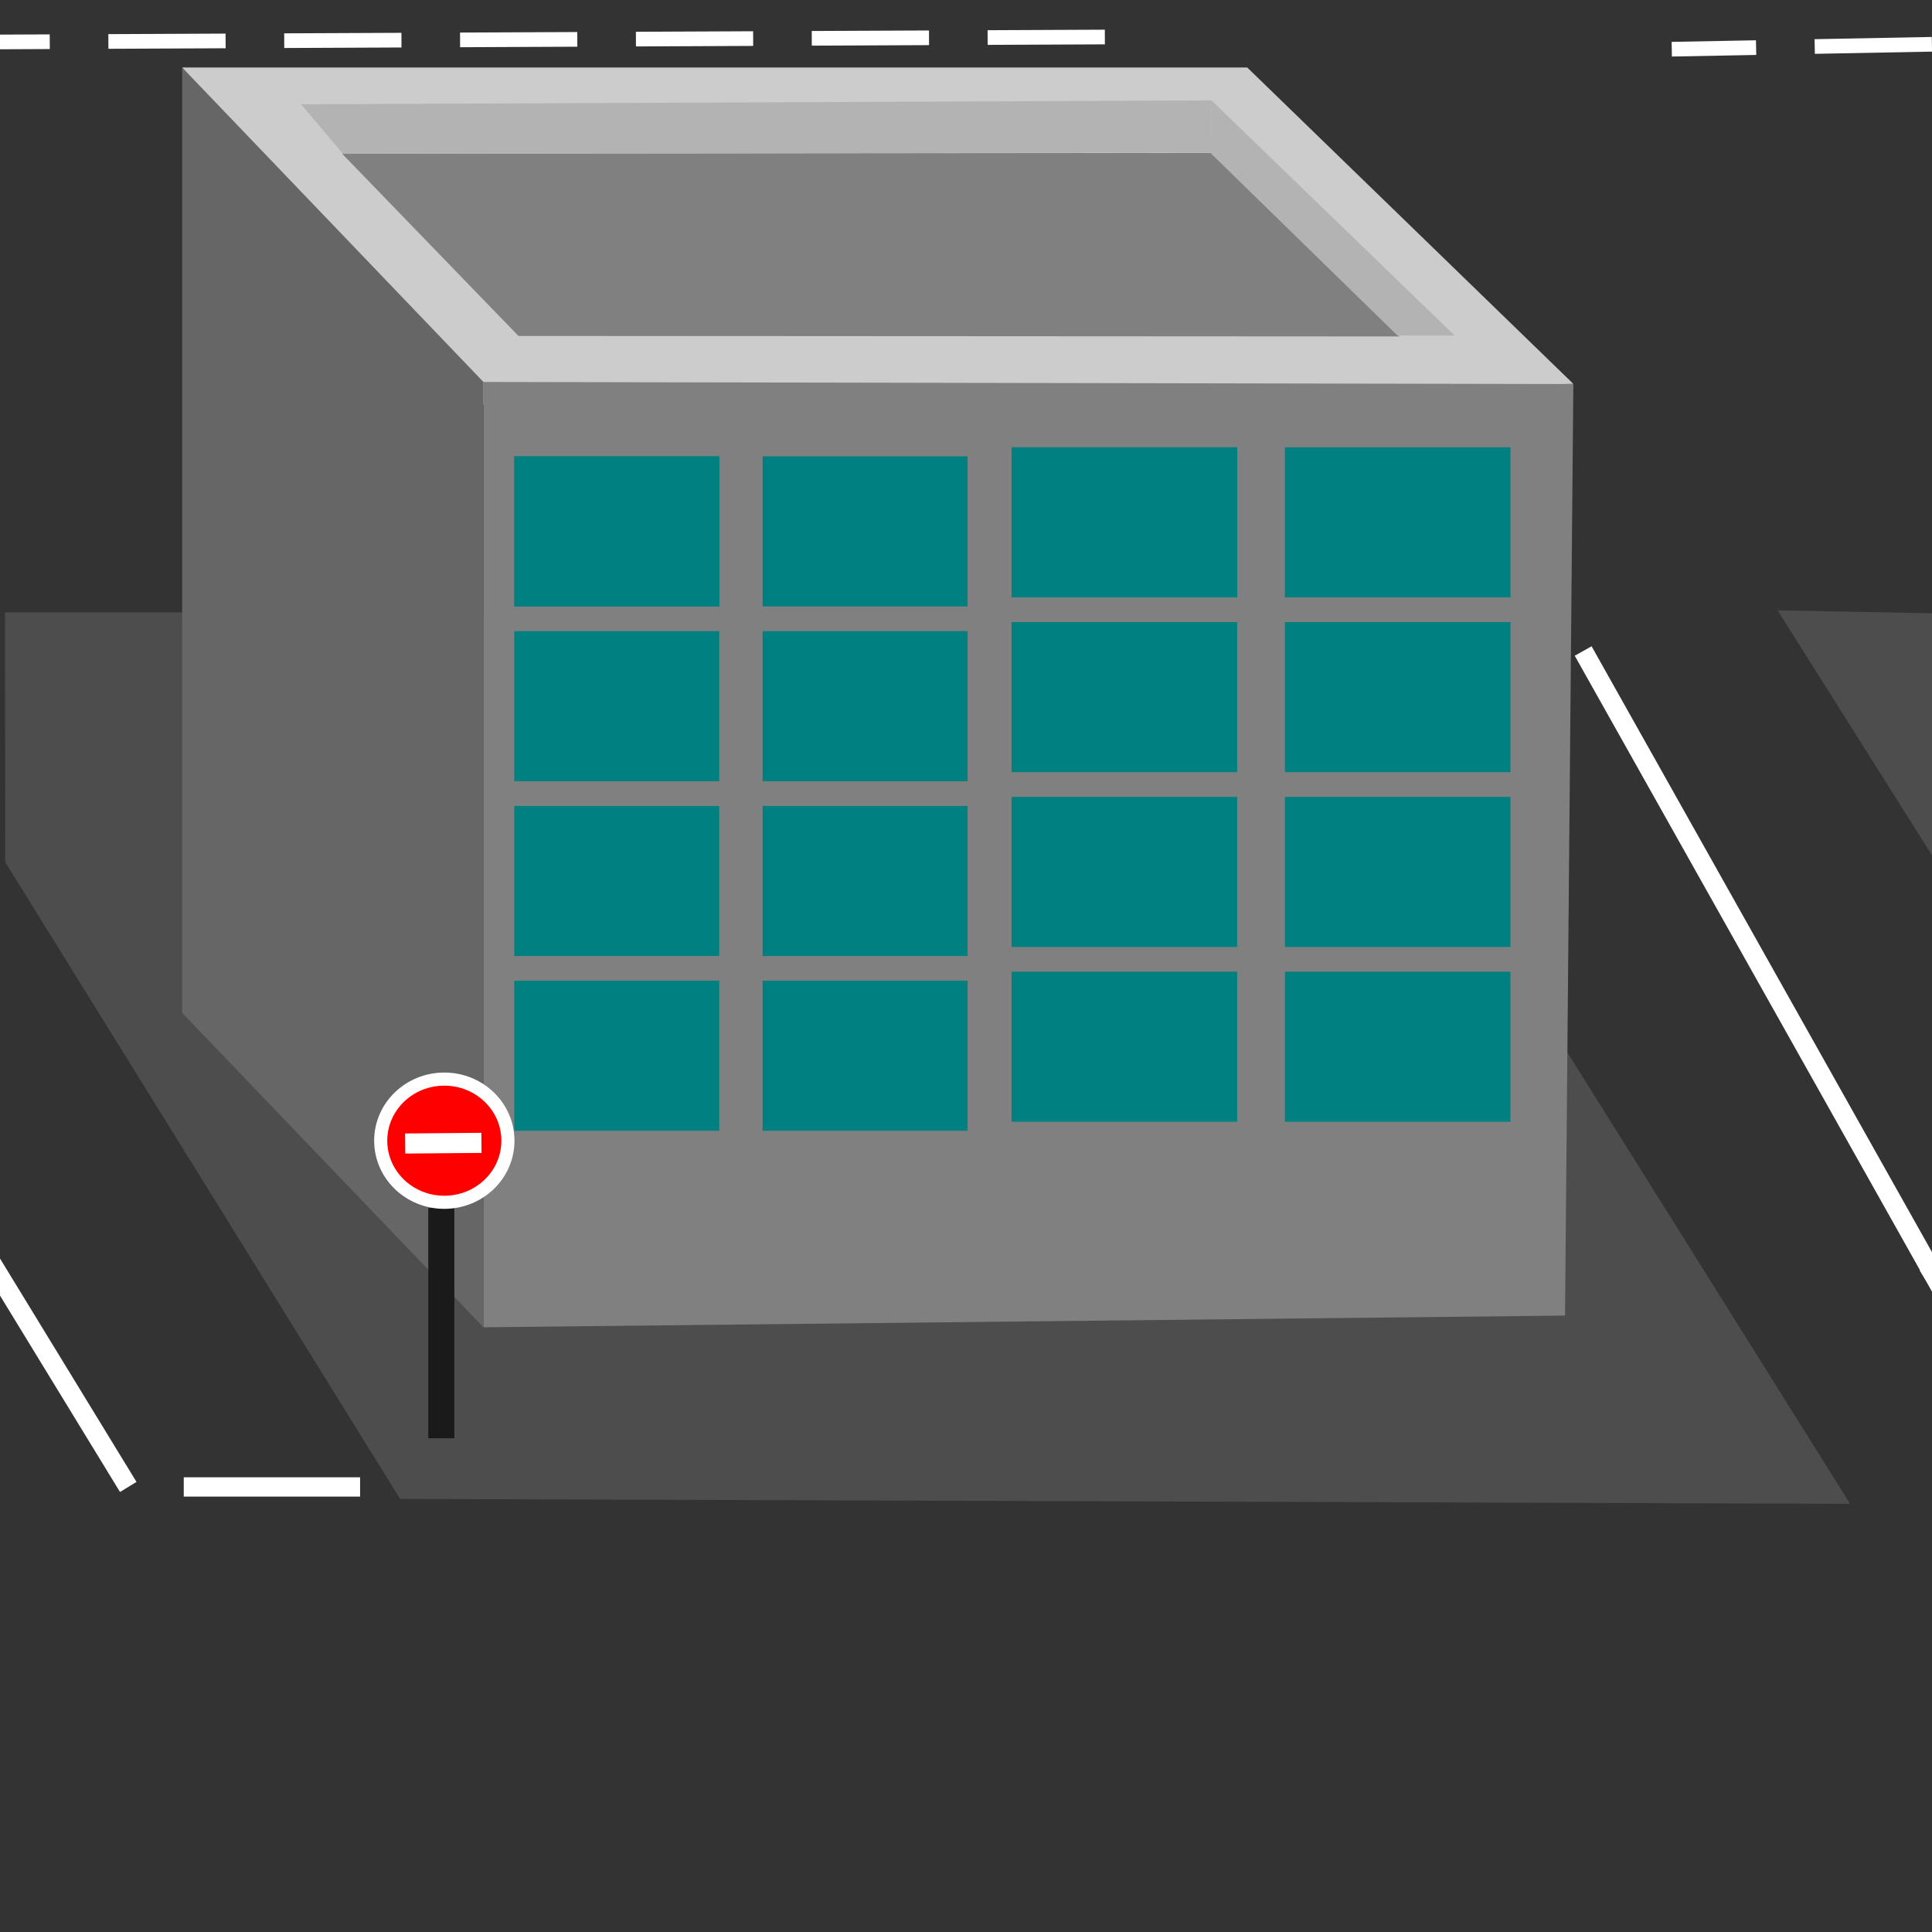
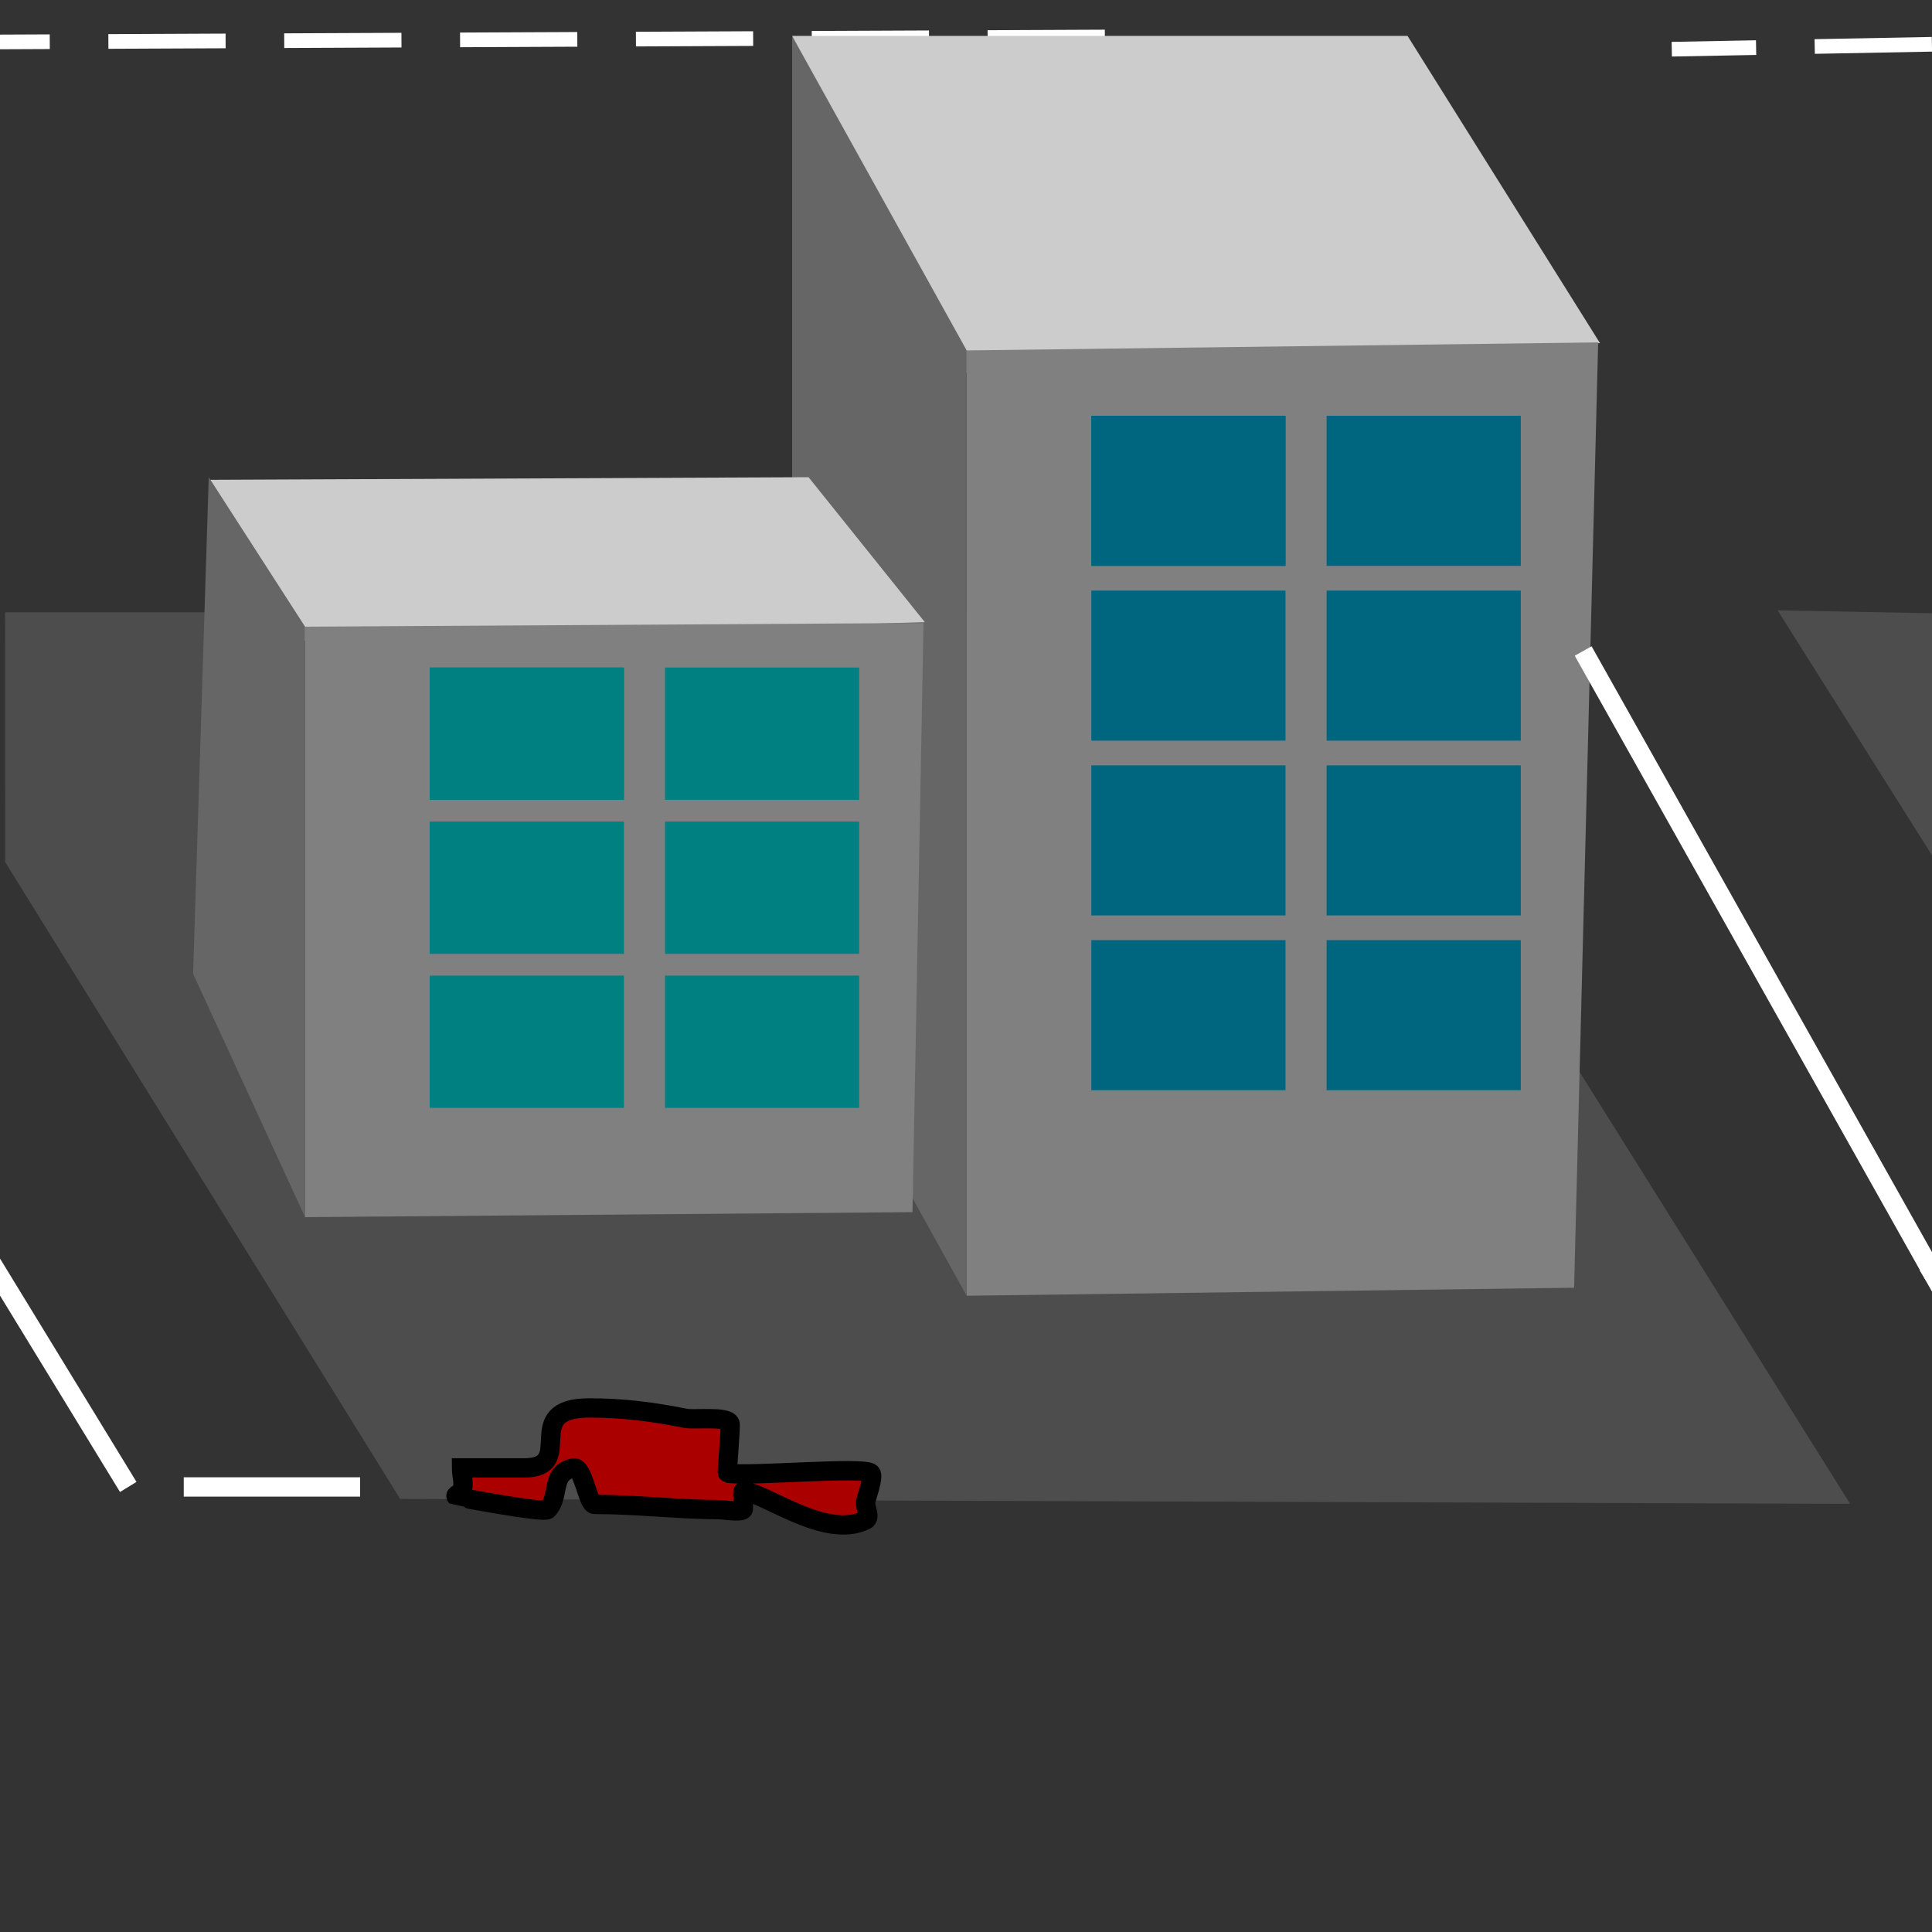
<svg xmlns="http://www.w3.org/2000/svg" xmlns:xlink="http://www.w3.org/1999/xlink" version="1.1" id="svg3444" width="100" height="100" viewBox="0 0 100 100">
  <defs id="defs3448">
    <marker style="overflow:visible" id="Arrow1Lstart" refX="0.0" refY="0.0" orient="auto">
      <path transform="scale(0.8) translate(12.5,0)" style="fill-rule:evenodd;fill:context-stroke;stroke:context-stroke;stroke-width:1.0pt" d="M 0.0,0.0 L 5.0,-5.0 L -12.5,0.0 L 5.0,5.0 L 0.0,0.0 z " id="path1907" />
    </marker>
    <linearGradient id="linearGradient1286">
      <stop style="stop-color:#1a1a1a;stop-opacity:1" offset="0" id="stop1282" />
      <stop style="stop-color:#999999;stop-opacity:1" offset="1" id="stop1284" />
    </linearGradient>
    <marker id="Arrow2Sstart" orient="auto" refX="0" refY="0" style="overflow:visible">
      <path d="M 8.72,4.03 -2.21,0.02 8.72,-4 c -1.75,2.37 -1.74,5.62 0,8.03 z" id="Arrow2SstartPath" style="fill:#000000;fill-opacity:1;stroke:none" transform="matrix(0.3,0,0,0.3,-0.69,0)" />
    </marker>
    <marker id="Arrow2Send" orient="auto" refX="0" refY="0" style="overflow:visible">
      <path d="M 8.72,4.03 -2.21,0.02 8.72,-4 c -1.75,2.37 -1.74,5.62 0,8.03 z" id="Arrow2SendPath" style="fill:#000000;fill-opacity:1;stroke:none" transform="matrix(-0.3,0,0,-0.3,0.69,0)" />
    </marker>
    <linearGradient xlink:href="#linearGradient1286" id="linearGradient1288" x1="239.189" y1="90.085" x2="241.16" y2="90.085" gradientUnits="userSpaceOnUse" gradientTransform="translate(12.55899,-74.1073)" />
    <linearGradient xlink:href="#linearGradient1286" id="linearGradient2484" x1="246.709" y1="90.033" x2="248.058" y2="90.033" gradientUnits="userSpaceOnUse" gradientTransform="translate(292.4326,21.65569)" />
  </defs>
  <g id="layer1" style="display:inline">
    <rect style="fill:#333333;fill-opacity:1;stroke:none;stroke-width:1;stroke-miterlimit:4;stroke-dasharray:7.998, 7.998;stroke-dashoffset:0;stroke-opacity:1;paint-order:stroke markers fill;stop-color:#000000" id="rect18499" width="100.3" height="100.2" x="0" y="0" />
    <path style="fill:#4d4d4d;stroke:none;stroke-width:1px;stroke-linecap:butt;stroke-linejoin:miter;stroke-opacity:1" d="M 100.222,31.746 V 44.623 L 92.009,31.592 Z" id="path6646" />
    <path style="fill:#4d4d4d;fill-opacity:1;stroke:none;stroke-width:1px;stroke-linecap:butt;stroke-linejoin:miter;stroke-opacity:1" d="M 95.761,77.837 20.712,77.584 0.269,44.623 0.262,31.693 h 66.595 z" id="path6779" />
    <path style="fill:none;stroke:#ffffff;stroke-width:0.759;stroke-linecap:butt;stroke-linejoin:miter;stroke-miterlimit:4;stroke-dasharray:6.068, 3.034;stroke-dashoffset:0;stroke-opacity:1" d="M 57.187,1.916 -0.05,2.171" id="path16204" />
    <path style="display:inline;fill:none;stroke:#ffffff;stroke-width:0.759;stroke-linecap:butt;stroke-linejoin:miter;stroke-miterlimit:4;stroke-dasharray:6.068, 3.034;stroke-dashoffset:0;stroke-opacity:1" d="M 99.996,2.292 86.53,2.547" id="path16204-9" />
    <path style="display:inline;fill:none;stroke:#ffffff;stroke-width:0.707px;stroke-linecap:butt;stroke-linejoin:miter;stroke-opacity:1" d="M 69.288,31.532 H 80.49" id="path1082" />
    <g id="g4659" style="display:none">
      <g id="g30517" style="display:inline;fill:#4d4d4d;fill-opacity:1;fill-rule:evenodd;stroke:none;stroke-linejoin:round" transform="matrix(0.6037319,0,0,1,16.43502,-0.8297982)">
        <path d="M 12.158,4.349 23.687,21.871 H 81.261 L 64.922,4.349 Z" style="fill:#cccccc;fill-opacity:1;fill-rule:evenodd;stroke:none;stroke-linejoin:round" id="path36177" />
        <path d="M 27.123,20.627 V 69.557 l 52.077,-0.415 2.062,-48.93 z" style="fill:#808080;fill-opacity:1;fill-rule:evenodd;stroke:none;stroke-linejoin:round" id="path36179" />
        <path d="M 12.158,4.349 27.123,20.627 V 69.557 L 12.158,53.28 Z" style="fill:#666666;fill-opacity:1;fill-rule:evenodd;stroke:none;stroke-linejoin:round" id="path36181" />
      </g>
      <g id="g1802" style="display:inline;fill:#008080;stroke-width:0.863" transform="matrix(1.063937,0,0,0.6395549,0.6120032,8.060963)">
        <rect style="fill:#008080;stroke-dasharray:8, 8;paint-order:stroke markers fill;stop-color:#000000" id="rect1440" width="9.447" height="12.146" x="36.327" y="23.641" />
        <use x="0" y="0" xlink:href="#rect1440" id="use1530" width="100%" height="100%" style="fill:#008080" />
        <use x="0" y="0" xlink:href="#rect1440" transform="translate(0,14.14575)" id="use1532" width="100%" height="100%" style="fill:#008080" />
        <use x="0" y="0" xlink:href="#rect1440" transform="translate(0,28.2915)" id="use1534" width="100%" height="100%" style="fill:#008080" />
        <use x="0" y="0" xlink:href="#rect1440" transform="translate(0,42.43725)" id="use1536" width="100%" height="100%" style="fill:#008080" />
        <use x="0" y="0" xlink:href="#rect1440" transform="translate(11.44669)" id="use1538" width="100%" height="100%" style="fill:#008080" />
        <use x="0" y="0" xlink:href="#rect1440" transform="translate(11.44669,14.14575)" id="use1540" width="100%" height="100%" style="fill:#008080" />
        <use x="0" y="0" xlink:href="#rect1440" transform="translate(11.44669,28.2915)" id="use1542" width="100%" height="100%" style="fill:#008080" />
        <use x="0" y="0" xlink:href="#rect1440" transform="translate(11.44669,42.43725)" id="use1544" width="100%" height="100%" style="fill:#008080" />
        <use x="0" y="0" xlink:href="#rect1440" transform="translate(24.89339)" id="use1546" width="100%" height="100%" style="display:none;fill:#008080" />
        <use x="0" y="0" xlink:href="#rect1440" transform="translate(24.89339,14.14575)" id="use1548" width="100%" height="100%" style="display:none;fill:#008080" />
        <use x="0" y="0" xlink:href="#rect1440" transform="translate(24.89339,28.2915)" id="use1550" width="100%" height="100%" style="display:none;fill:#008080" />
        <use x="0" y="0" xlink:href="#rect1440" transform="translate(24.89339,42.43725)" id="use1552" width="100%" height="100%" style="display:none;fill:#008080" />
        <use x="0" y="0" xlink:href="#rect1440" transform="translate(36.34008)" id="use1554" width="100%" height="100%" style="display:none;fill:#008080" />
        <use x="0" y="0" xlink:href="#rect1440" transform="translate(36.34008,14.14575)" id="use1556" width="100%" height="100%" style="display:none;fill:#008080" />
        <use x="0" y="0" xlink:href="#rect1440" transform="translate(36.34008,28.2915)" id="use1558" width="100%" height="100%" style="display:none;fill:#008080" />
        <use x="0" y="0" xlink:href="#rect1440" transform="translate(36.34008,42.43725)" id="use1560" width="100%" height="100%" style="display:none;fill:#008080" />
      </g>
    </g>
-     <g id="g4423" style="display:none">
+     <g id="g4423" style="display:inline">
      <g id="g30517-2" style="display:inline;fill:#4d4d4d;fill-opacity:1;fill-rule:evenodd;stroke:none;stroke-linejoin:round" transform="matrix(0.6037319,0,0,1,33.65974,-2.489395)">
-         <path d="M 12.158,4.349 23.687,21.871 H 81.261 L 64.922,4.349 Z" style="fill:#cccccc;fill-opacity:1;fill-rule:evenodd;stroke:none;stroke-linejoin:round" id="path36177-3" />
+         <path d="M 12.158,4.349 23.687,21.871 81.419,20.249 64.922,4.349 Z" style="fill:#cccccc;fill-opacity:1;fill-rule:evenodd;stroke:none;stroke-linejoin:round" id="path36177-3" />
        <path d="M 27.123,20.627 V 69.557 l 52.077,-0.415 2.062,-48.93 z" style="fill:#808080;fill-opacity:1;fill-rule:evenodd;stroke:none;stroke-linejoin:round" id="path36179-8" />
        <path d="M 12.158,4.349 27.123,20.627 V 69.557 L 12.158,53.28 Z" style="fill:#666666;fill-opacity:1;fill-rule:evenodd;stroke:none;stroke-linejoin:round" id="path36181-6" />
      </g>
-       <g id="g1802-6" style="display:inline;fill:#008080;stroke-width:0.863" transform="matrix(1.063937,0,0,0.6395549,17.83673,6.401367)">
-         <rect style="fill:#0000ff;stroke-dasharray:8, 8;paint-order:stroke markers fill;stop-color:#000000" id="rect1440-3" width="9.447" height="12.146" x="36.327" y="23.641" />
-         <use x="0" y="0" xlink:href="#rect1440-3" id="use1530-3" width="100%" height="100%" style="fill:#008080" />
-         <use x="0" y="0" xlink:href="#rect1440-3" transform="translate(0,14.14575)" id="use1532-5" width="100%" height="100%" style="fill:#008080" />
-         <use x="0" y="0" xlink:href="#rect1440-3" transform="translate(0,28.2915)" id="use1534-5" width="100%" height="100%" style="fill:#008080" />
-         <use x="0" y="0" xlink:href="#rect1440-3" transform="translate(0,42.43725)" id="use1536-8" width="100%" height="100%" style="fill:#008080" />
-         <use x="0" y="0" xlink:href="#rect1440-3" transform="translate(11.44669)" id="use1538-5" width="100%" height="100%" style="fill:#008080" />
-         <use x="0" y="0" xlink:href="#rect1440-3" transform="translate(11.44669,14.14575)" id="use1540-2" width="100%" height="100%" style="fill:#008080" />
-         <use x="0" y="0" xlink:href="#rect1440-3" transform="translate(11.44669,28.2915)" id="use1542-4" width="100%" height="100%" style="fill:#008080" />
-         <use x="0" y="0" xlink:href="#rect1440-3" transform="translate(11.44669,42.43725)" id="use1544-5" width="100%" height="100%" style="fill:#008080" />
-         <use x="0" y="0" xlink:href="#rect1440-3" transform="translate(24.89339)" id="use1546-7" width="100%" height="100%" style="display:none;fill:#008080" />
-         <use x="0" y="0" xlink:href="#rect1440-3" transform="translate(24.89339,14.14575)" id="use1548-51" width="100%" height="100%" style="display:none;fill:#008080" />
-         <use x="0" y="0" xlink:href="#rect1440-3" transform="translate(24.89339,28.2915)" id="use1550-5" width="100%" height="100%" style="display:none;fill:#008080" />
-         <use x="0" y="0" xlink:href="#rect1440-3" transform="translate(24.89339,42.43725)" id="use1552-7" width="100%" height="100%" style="display:none;fill:#008080" />
-         <use x="0" y="0" xlink:href="#rect1440-3" transform="translate(36.34008)" id="use1554-5" width="100%" height="100%" style="display:none;fill:#008080" />
-         <use x="0" y="0" xlink:href="#rect1440-3" transform="translate(36.34008,14.14575)" id="use1556-1" width="100%" height="100%" style="display:none;fill:#008080" />
-         <use x="0" y="0" xlink:href="#rect1440-3" transform="translate(36.34008,28.2915)" id="use1558-7" width="100%" height="100%" style="display:none;fill:#008080" />
-         <use x="0" y="0" xlink:href="#rect1440-3" transform="translate(36.34008,42.43725)" id="use1560-2" width="100%" height="100%" style="display:none;fill:#008080" />
+       <g id="g1802-6" style="display:inline;fill:#006680;stroke-width:0.863" transform="matrix(1.063937,0,0,0.6395549,17.83673,6.401367)">
+         <rect style="fill:#006680;stroke-dasharray:8, 8;paint-order:stroke markers fill;stop-color:#000000" id="rect1440-3" width="9.447" height="12.146" x="36.327" y="23.641" />
+         <use x="0" y="0" xlink:href="#rect1440-3" id="use1530-3" width="100%" height="100%" style="fill:#006680" />
+         <use x="0" y="0" xlink:href="#rect1440-3" transform="translate(0,14.14575)" id="use1532-5" width="100%" height="100%" style="fill:#006680" />
+         <use x="0" y="0" xlink:href="#rect1440-3" transform="translate(0,28.2915)" id="use1534-5" width="100%" height="100%" style="fill:#006680" />
+         <use x="0" y="0" xlink:href="#rect1440-3" transform="translate(0,42.43725)" id="use1536-8" width="100%" height="100%" style="fill:#006680" />
+         <use x="0" y="0" xlink:href="#rect1440-3" transform="translate(11.44669)" id="use1538-5" width="100%" height="100%" style="fill:#006680" />
+         <use x="0" y="0" xlink:href="#rect1440-3" transform="translate(11.44669,14.14575)" id="use1540-2" width="100%" height="100%" style="fill:#006680" />
+         <use x="0" y="0" xlink:href="#rect1440-3" transform="translate(11.44669,28.2915)" id="use1542-4" width="100%" height="100%" style="fill:#006680" />
+         <use x="0" y="0" xlink:href="#rect1440-3" transform="translate(11.44669,42.43725)" id="use1544-5" width="100%" height="100%" style="fill:#006680" />
+         <use x="0" y="0" xlink:href="#rect1440-3" transform="translate(24.89339)" id="use1546-7" width="100%" height="100%" style="display:none;fill:#006680" />
+         <use x="0" y="0" xlink:href="#rect1440-3" transform="translate(24.89339,14.14575)" id="use1548-51" width="100%" height="100%" style="display:none;fill:#006680" />
+         <use x="0" y="0" xlink:href="#rect1440-3" transform="translate(24.89339,28.2915)" id="use1550-5" width="100%" height="100%" style="display:none;fill:#006680" />
+         <use x="0" y="0" xlink:href="#rect1440-3" transform="translate(24.89339,42.43725)" id="use1552-7" width="100%" height="100%" style="display:none;fill:#006680" />
+         <use x="0" y="0" xlink:href="#rect1440-3" transform="translate(36.34008)" id="use1554-5" width="100%" height="100%" style="display:none;fill:#006680" />
+         <use x="0" y="0" xlink:href="#rect1440-3" transform="translate(36.34008,14.14575)" id="use1556-1" width="100%" height="100%" style="display:none;fill:#006680" />
+         <use x="0" y="0" xlink:href="#rect1440-3" transform="translate(36.34008,28.2915)" id="use1558-7" width="100%" height="100%" style="display:none;fill:#006680" />
+         <use x="0" y="0" xlink:href="#rect1440-3" transform="translate(36.34008,42.43725)" id="use1560-2" width="100%" height="100%" style="display:none;fill:#006680" />
      </g>
-       <g id="g30517-2-1" style="display:inline;fill:#4d4d4d;fill-opacity:1;fill-rule:evenodd;stroke:none;stroke-linejoin:round" transform="matrix(0.6037319,0,0,0.6245982,2.087581,23.18039)">
-         <path d="M 12.158,4.349 23.687,21.871 H 81.261 L 64.922,4.349 Z" style="fill:#cccccc;fill-opacity:1;fill-rule:evenodd;stroke:none;stroke-linejoin:round" id="path36177-3-6" />
-         <path d="M 27.123,20.627 V 69.557 l 52.077,-0.415 2.062,-48.93 z" style="fill:#808080;fill-opacity:1;fill-rule:evenodd;stroke:none;stroke-linejoin:round" id="path36179-8-5" />
-         <path d="M 12.158,4.349 27.123,20.627 V 69.557 L 12.158,53.28 Z" style="fill:#666666;fill-opacity:1;fill-rule:evenodd;stroke:none;stroke-linejoin:round" id="path36181-6-3" />
+       <g id="g30517-2-1" style="display:inline;fill:#4d4d4d;fill-opacity:1;fill-rule:evenodd;stroke:none;stroke-linejoin:round" transform="matrix(0.6037319,0,0,0.6245982,-0.584348,19.5542)">
+         <path d="M 18.976,8.455 23.687,21.871 80.255,20.251 70.287,8.238 Z" style="fill:#cccccc;fill-opacity:1;fill-rule:evenodd;stroke:none;stroke-linejoin:round" id="path36177-3-6" />
+         <path d="M 27.123,20.627 V 69.557 l 52.077,-0.415 0.944,-48.822 z" style="fill:#808080;fill-opacity:1;fill-rule:evenodd;stroke:none;stroke-linejoin:round" id="path36179-8-5" />
+         <path d="M 18.864,8.238 27.123,20.627 V 69.557 L 17.523,49.39 Z" style="fill:#666666;fill-opacity:1;fill-rule:evenodd;stroke:none;stroke-linejoin:round" id="path36181-6-3" />
      </g>
-       <g id="g1802-6-2" style="display:inline;fill:#008080;stroke-width:0.863" transform="matrix(1.063937,0,0,0.5636299,191.6396,26.51211)">
+       <g id="g1802-6-2" style="display:inline;fill:#008080;stroke-width:0.863" transform="matrix(1.063937,0,0,0.5636299,188.9677,22.88592)">
        <rect style="fill:#008080;stroke-dasharray:8, 8;paint-order:stroke markers fill;stop-color:#000000" id="rect1440-3-3" width="9.447" height="12.146" x="-156.707" y="20.697" />
        <use x="0" y="0" xlink:href="#rect1440-3-3" id="use1530-3-1" width="100%" height="100%" style="fill:#008080" />
        <use x="0" y="0" xlink:href="#rect1440-3-3" transform="translate(-2.7330521e-6,14.14575)" id="use1532-5-6" width="100%" height="100%" style="fill:#008080" />
        <use x="0" y="0" xlink:href="#rect1440-3-3" transform="translate(-2.7330521e-6,28.2915)" id="use1534-5-3" width="100%" height="100%" style="fill:#008080" />
        <use x="0" y="0" xlink:href="#rect1440-3-3" transform="translate(11.4467)" id="use1538-5-1" width="100%" height="100%" style="fill:#008080" />
        <use x="0" y="0" xlink:href="#rect1440-3-3" transform="translate(11.4467,14.14575)" id="use1540-2-8" width="100%" height="100%" style="fill:#008080" />
        <use x="0" y="0" xlink:href="#rect1440-3-3" transform="translate(11.4467,28.2915)" id="use1542-4-9" width="100%" height="100%" style="fill:#008080" />
        <use x="0" y="0" xlink:href="#rect1440-3-3" transform="translate(217.9266,2.944479)" id="use1546-7-9" width="100%" height="100%" style="display:none;fill:#008080" />
        <use x="0" y="0" xlink:href="#rect1440-3-3" transform="translate(217.9266,17.09023)" id="use1548-51-7" width="100%" height="100%" style="display:none;fill:#008080" />
        <use x="0" y="0" xlink:href="#rect1440-3-3" transform="translate(217.9266,31.23598)" id="use1550-5-2" width="100%" height="100%" style="display:none;fill:#008080" />
        <use x="0" y="0" xlink:href="#rect1440-3-3" transform="translate(217.9266,45.38173)" id="use1552-7-1" width="100%" height="100%" style="display:none;fill:#008080" />
        <use x="0" y="0" xlink:href="#rect1440-3-3" transform="translate(229.3733,2.944479)" id="use1554-5-8" width="100%" height="100%" style="display:none;fill:#008080" />
        <use x="0" y="0" xlink:href="#rect1440-3-3" transform="translate(229.3733,17.09023)" id="use1556-1-9" width="100%" height="100%" style="display:none;fill:#008080" />
        <use x="0" y="0" xlink:href="#rect1440-3-3" transform="translate(229.3733,31.23598)" id="use1558-7-8" width="100%" height="100%" style="display:none;fill:#008080" />
        <use x="0" y="0" xlink:href="#rect1440-3-3" transform="translate(229.3733,45.38173)" id="use1560-2-4" width="100%" height="100%" style="display:none;fill:#008080" />
      </g>
+       <path style="fill:#aa0000;stroke:#000000;stroke-width:1px;stroke-linecap:butt;stroke-linejoin:miter;stroke-opacity:1" d="m 23.887,75.978 c 1.08,0 2.159,0 3.239,0 2.795,0 -0.251,-3.104 3.374,-3.104 1.731,0 3.3,0.201 4.993,0.54 0.435,0.087 2.159,-0.135 2.294,0.27 0.049,0.147 -0.171,2.558 -0.135,2.564 1.137,0.19 7.065,-0.357 7.422,0 0.179,0.179 -0.25,1.322 -0.27,1.484 -0.039,0.312 0.282,0.804 0,0.945 -2.091,1.046 -5.285,-1.484 -6.343,-1.484 -0.041,0 0.054,0.89 0,0.945 -0.152,0.152 -1.034,0 -1.215,0 -2.052,0 -4.278,-0.27 -6.478,-0.27 -0.35,0 -0.579,-1.989 -1.08,-1.889 -1.233,0.247 -0.675,1.484 -1.35,2.159 -0.193,0.193 -4.716,-0.668 -4.723,-0.675 -0.09,-0.09 0.213,-0.156 0.27,-0.27 0.181,-0.362 0,-0.81 0,-1.215 z" id="path2674" />
    </g>
-     <g id="g4379" style="display:inline">
+     <g id="g4379" style="display:none">
      <g id="g30517-1" style="display:inline;fill:#4d4d4d;fill-opacity:1;fill-rule:evenodd;stroke:none;stroke-linejoin:round" transform="matrix(1.042028,0,0,1,-3.241245,-0.8569114)">
        <path d="M 12.158,4.349 23.717,21.871 81.261,20.726 65.062,4.349 Z" style="fill:#cccccc;fill-opacity:1;fill-rule:evenodd;stroke:none;stroke-width:1.001;stroke-linejoin:round" id="path36177-9" />
        <path d="m 20.106,8.815 8.758,9.43 43.763,0.026 -9.306,-9.5 z" style="display:inline;fill:#808080;fill-opacity:1;fill-rule:evenodd;stroke:none;stroke-width:0.639;stroke-linejoin:round" id="path36177-9-9" />
        <path d="M 27.123,20.627 V 69.557 l 53.726,-0.606 0.413,-48.215 z" style="fill:#808080;fill-opacity:1;fill-rule:evenodd;stroke:none;stroke-width:0.998;stroke-linejoin:round" id="path36179-6" />
-         <path d="M 12.158,4.349 27.123,20.627 V 69.557 L 12.158,53.28 Z" style="fill:#666666;fill-opacity:1;fill-rule:evenodd;stroke:none;stroke-linejoin:round" id="path36181-1" />
+         <path d="M 12.158,4.349 27.123,20.627 V 69.557 L 11.77,46.127 Z" style="fill:#666666;fill-opacity:1;fill-rule:evenodd;stroke:none;stroke-linejoin:round" id="path36181-1" />
        <path id="rect2923" style="fill:#b3b3b3;stroke-width:0.196;paint-order:stroke markers fill;stop-color:#000000" d="m 18.069,6.255 45.231,-0.202 -0.032,2.699 -43.127,0.067 z m 45.197,2.549 0.027,-2.746 12.072,12.166 h -2.839" />
      </g>
-       <g id="g1802-8" style="display:inline;fill:#008080;stroke-width:0.863" transform="matrix(1.235838,0,0,0.6395549,7.466091,8.033849)">
-         <rect style="fill:#008080;stroke-dasharray:8, 8;paint-order:stroke markers fill;stop-color:#000000" id="rect1440-0" width="9.447" height="12.146" x="36.327" y="23.641" />
-         <use x="0" y="0" xlink:href="#rect1440-0" id="use1530-4" width="100%" height="100%" style="fill:#008080" />
-         <use x="0" y="0" xlink:href="#rect1440-0" transform="translate(0,14.14575)" id="use1532-3" width="100%" height="100%" style="fill:#008080" />
-         <use x="0" y="0" xlink:href="#rect1440-0" transform="translate(0,28.2915)" id="use1534-2" width="100%" height="100%" style="fill:#008080" />
-         <use x="0" y="0" xlink:href="#rect1440-0" transform="translate(0,42.43725)" id="use1536-6" width="100%" height="100%" style="fill:#008080" />
-         <use x="0" y="0" xlink:href="#rect1440-0" transform="translate(11.44669)" id="use1538-9" width="100%" height="100%" style="fill:#008080" />
-         <use x="0" y="0" xlink:href="#rect1440-0" transform="translate(11.44669,14.14575)" id="use1540-6" width="100%" height="100%" style="fill:#008080" />
-         <use x="0" y="0" xlink:href="#rect1440-0" transform="translate(11.44669,28.2915)" id="use1542-1" width="100%" height="100%" style="fill:#008080" />
-         <use x="0" y="0" xlink:href="#rect1440-0" transform="translate(11.44669,42.43725)" id="use1544-4" width="100%" height="100%" style="fill:#008080" />
-         <use x="0" y="0" xlink:href="#rect1440-0" transform="translate(24.89339)" id="use1546-3" width="100%" height="100%" style="display:none;fill:#008080" />
-         <use x="0" y="0" xlink:href="#rect1440-0" transform="translate(24.89339,14.14575)" id="use1548-5" width="100%" height="100%" style="display:none;fill:#008080" />
-         <use x="0" y="0" xlink:href="#rect1440-0" transform="translate(24.89339,28.2915)" id="use1550-7" width="100%" height="100%" style="display:none;fill:#008080" />
-         <use x="0" y="0" xlink:href="#rect1440-0" transform="translate(24.89339,42.43725)" id="use1552-9" width="100%" height="100%" style="display:none;fill:#008080" />
-         <use x="0" y="0" xlink:href="#rect1440-0" transform="translate(36.34008)" id="use1554-0" width="100%" height="100%" style="display:none;fill:#008080" />
-         <use x="0" y="0" xlink:href="#rect1440-0" transform="translate(36.34008,14.14575)" id="use1556-2" width="100%" height="100%" style="display:none;fill:#008080" />
-         <use x="0" y="0" xlink:href="#rect1440-0" transform="translate(36.34008,28.2915)" id="use1558-5" width="100%" height="100%" style="display:none;fill:#008080" />
-         <use x="0" y="0" xlink:href="#rect1440-0" transform="translate(36.34008,42.43725)" id="use1560-7" width="100%" height="100%" style="display:none;fill:#008080" />
+       <g id="g1802-8" style="display:inline;fill:#00aad4;stroke-width:0.863" transform="matrix(1.235838,0,0,0.6395549,7.466091,8.033849)">
+         <rect style="fill:#00aad4;stroke-dasharray:8, 8;paint-order:stroke markers fill;stop-color:#000000" id="rect1440-0" width="9.447" height="12.146" x="36.327" y="23.641" />
+         <use x="0" y="0" xlink:href="#rect1440-0" id="use1530-4" width="100%" height="100%" style="fill:#00aad4" />
+         <use x="0" y="0" xlink:href="#rect1440-0" transform="translate(0,14.14575)" id="use1532-3" width="100%" height="100%" style="fill:#00aad4" />
+         <use x="0" y="0" xlink:href="#rect1440-0" transform="translate(0,28.2915)" id="use1534-2" width="100%" height="100%" style="fill:#00aad4" />
+         <use x="0" y="0" xlink:href="#rect1440-0" transform="translate(0,42.43725)" id="use1536-6" width="100%" height="100%" style="fill:#00aad4" />
+         <use x="0" y="0" xlink:href="#rect1440-0" transform="translate(11.44669)" id="use1538-9" width="100%" height="100%" style="fill:#00aad4" />
+         <use x="0" y="0" xlink:href="#rect1440-0" transform="translate(11.44669,14.14575)" id="use1540-6" width="100%" height="100%" style="fill:#00aad4" />
+         <use x="0" y="0" xlink:href="#rect1440-0" transform="translate(11.44669,28.2915)" id="use1542-1" width="100%" height="100%" style="fill:#00aad4" />
+         <use x="0" y="0" xlink:href="#rect1440-0" transform="translate(11.44669,42.43725)" id="use1544-4" width="100%" height="100%" style="fill:#00aad4" />
+         <use x="0" y="0" xlink:href="#rect1440-0" transform="translate(24.89339)" id="use1546-3" width="100%" height="100%" style="display:none;fill:#00aad4" />
+         <use x="0" y="0" xlink:href="#rect1440-0" transform="translate(24.89339,14.14575)" id="use1548-5" width="100%" height="100%" style="display:none;fill:#00aad4" />
+         <use x="0" y="0" xlink:href="#rect1440-0" transform="translate(24.89339,28.2915)" id="use1550-7" width="100%" height="100%" style="display:none;fill:#00aad4" />
+         <use x="0" y="0" xlink:href="#rect1440-0" transform="translate(24.89339,42.43725)" id="use1552-9" width="100%" height="100%" style="display:none;fill:#00aad4" />
+         <use x="0" y="0" xlink:href="#rect1440-0" transform="translate(36.34008)" id="use1554-0" width="100%" height="100%" style="display:none;fill:#00aad4" />
+         <use x="0" y="0" xlink:href="#rect1440-0" transform="translate(36.34008,14.14575)" id="use1556-2" width="100%" height="100%" style="display:none;fill:#00aad4" />
+         <use x="0" y="0" xlink:href="#rect1440-0" transform="translate(36.34008,28.2915)" id="use1558-5" width="100%" height="100%" style="display:none;fill:#00aad4" />
+         <use x="0" y="0" xlink:href="#rect1440-0" transform="translate(36.34008,42.43725)" id="use1560-7" width="100%" height="100%" style="display:none;fill:#00aad4" />
      </g>
-       <g id="g1802-8-8" style="display:inline;fill:#008080;stroke-width:0.863" transform="matrix(1.122869,0,0,0.6395549,-14.16972,8.500868)">
-         <rect style="fill:#008080;stroke-dasharray:8, 8;paint-order:stroke markers fill;stop-color:#000000" id="rect1440-0-7" width="9.447" height="12.146" x="36.327" y="23.641" />
-         <use x="0" y="0" xlink:href="#rect1440-0-7" id="use1530-4-7" width="100%" height="100%" style="fill:#008080" />
-         <use x="0" y="0" xlink:href="#rect1440-0-7" transform="translate(0,14.14575)" id="use1532-3-1" width="100%" height="100%" style="fill:#008080" />
-         <use x="0" y="0" xlink:href="#rect1440-0-7" transform="translate(0,28.2915)" id="use1534-2-4" width="100%" height="100%" style="fill:#008080" />
-         <use x="0" y="0" xlink:href="#rect1440-0-7" transform="translate(0,42.43725)" id="use1536-6-4" width="100%" height="100%" style="fill:#008080" />
-         <use x="0" y="0" xlink:href="#rect1440-0-7" transform="translate(11.44669)" id="use1538-9-8" width="100%" height="100%" style="fill:#008080" />
-         <use x="0" y="0" xlink:href="#rect1440-0-7" transform="translate(11.44669,14.14575)" id="use1540-6-0" width="100%" height="100%" style="fill:#008080" />
-         <use x="0" y="0" xlink:href="#rect1440-0-7" transform="translate(11.44669,28.2915)" id="use1542-1-4" width="100%" height="100%" style="fill:#008080" />
-         <use x="0" y="0" xlink:href="#rect1440-0-7" transform="translate(11.44669,42.43725)" id="use1544-4-9" width="100%" height="100%" style="fill:#008080" />
-         <use x="0" y="0" xlink:href="#rect1440-0-7" transform="translate(24.89339)" id="use1546-3-1" width="100%" height="100%" style="display:none;fill:#008080" />
-         <use x="0" y="0" xlink:href="#rect1440-0-7" transform="translate(24.89339,14.14575)" id="use1548-5-5" width="100%" height="100%" style="display:none;fill:#008080" />
-         <use x="0" y="0" xlink:href="#rect1440-0-7" transform="translate(24.89339,28.2915)" id="use1550-7-0" width="100%" height="100%" style="display:none;fill:#008080" />
-         <use x="0" y="0" xlink:href="#rect1440-0-7" transform="translate(24.89339,42.43725)" id="use1552-9-3" width="100%" height="100%" style="display:none;fill:#008080" />
-         <use x="0" y="0" xlink:href="#rect1440-0-7" transform="translate(36.34008)" id="use1554-0-7" width="100%" height="100%" style="display:none;fill:#008080" />
-         <use x="0" y="0" xlink:href="#rect1440-0-7" transform="translate(36.34008,14.14575)" id="use1556-2-2" width="100%" height="100%" style="display:none;fill:#008080" />
-         <use x="0" y="0" xlink:href="#rect1440-0-7" transform="translate(36.34008,28.2915)" id="use1558-5-3" width="100%" height="100%" style="display:none;fill:#008080" />
-         <use x="0" y="0" xlink:href="#rect1440-0-7" transform="translate(36.34008,42.43725)" id="use1560-7-9" width="100%" height="100%" style="display:none;fill:#008080" />
+       <g id="g1802-8-8" style="display:inline;fill:#00aad4;stroke-width:0.863" transform="matrix(1.122869,0,0,0.6395549,-14.16972,8.500868)">
+         <rect style="fill:#00aad4;stroke-dasharray:8, 8;paint-order:stroke markers fill;stop-color:#000000" id="rect1440-0-7" width="9.447" height="12.146" x="36.327" y="23.641" />
+         <use x="0" y="0" xlink:href="#rect1440-0-7" id="use1530-4-7" width="100%" height="100%" style="fill:#00aad4" />
+         <use x="0" y="0" xlink:href="#rect1440-0-7" transform="translate(0,14.14575)" id="use1532-3-1" width="100%" height="100%" style="fill:#00aad4" />
+         <use x="0" y="0" xlink:href="#rect1440-0-7" transform="translate(0,28.2915)" id="use1534-2-4" width="100%" height="100%" style="fill:#00aad4" />
+         <use x="0" y="0" xlink:href="#rect1440-0-7" transform="translate(0,42.43725)" id="use1536-6-4" width="100%" height="100%" style="fill:#00aad4" />
+         <use x="0" y="0" xlink:href="#rect1440-0-7" transform="translate(11.44669)" id="use1538-9-8" width="100%" height="100%" style="fill:#00aad4" />
+         <use x="0" y="0" xlink:href="#rect1440-0-7" transform="translate(11.44669,14.14575)" id="use1540-6-0" width="100%" height="100%" style="fill:#00aad4" />
+         <use x="0" y="0" xlink:href="#rect1440-0-7" transform="translate(11.44669,28.2915)" id="use1542-1-4" width="100%" height="100%" style="fill:#00aad4" />
+         <use x="0" y="0" xlink:href="#rect1440-0-7" transform="translate(11.44669,42.43725)" id="use1544-4-9" width="100%" height="100%" style="fill:#00aad4" />
+         <use x="0" y="0" xlink:href="#rect1440-0-7" transform="translate(24.89339)" id="use1546-3-1" width="100%" height="100%" style="display:none;fill:#00aad4" />
+         <use x="0" y="0" xlink:href="#rect1440-0-7" transform="translate(24.89339,14.14575)" id="use1548-5-5" width="100%" height="100%" style="display:none;fill:#00aad4" />
+         <use x="0" y="0" xlink:href="#rect1440-0-7" transform="translate(24.89339,28.2915)" id="use1550-7-0" width="100%" height="100%" style="display:none;fill:#00aad4" />
+         <use x="0" y="0" xlink:href="#rect1440-0-7" transform="translate(24.89339,42.43725)" id="use1552-9-3" width="100%" height="100%" style="display:none;fill:#00aad4" />
+         <use x="0" y="0" xlink:href="#rect1440-0-7" transform="translate(36.34008)" id="use1554-0-7" width="100%" height="100%" style="display:none;fill:#00aad4" />
+         <use x="0" y="0" xlink:href="#rect1440-0-7" transform="translate(36.34008,14.14575)" id="use1556-2-2" width="100%" height="100%" style="display:none;fill:#00aad4" />
+         <use x="0" y="0" xlink:href="#rect1440-0-7" transform="translate(36.34008,28.2915)" id="use1558-5-3" width="100%" height="100%" style="display:none;fill:#00aad4" />
+         <use x="0" y="0" xlink:href="#rect1440-0-7" transform="translate(36.34008,42.43725)" id="use1560-7-9" width="100%" height="100%" style="display:none;fill:#00aad4" />
      </g>
    </g>
    <path style="fill:#ffffff;stroke:#ffffff;stroke-width:1px;stroke-linecap:butt;stroke-linejoin:miter;stroke-opacity:1" d="M 6.638,76.964 -0.433,65.391" id="path1088" />
    <path style="fill:none;stroke:#ffffff;stroke-width:1px;stroke-linecap:butt;stroke-linejoin:miter;stroke-opacity:1" d="M 9.511,76.964 H 18.638" id="path1084" />
    <path style="fill:#ffffff;stroke:#ffffff;stroke-width:1px;stroke-linecap:butt;stroke-linejoin:miter;stroke-opacity:1" d="M 100.51,66.74 81.944,33.696" id="path2575" />
    <use x="0" y="0" xlink:href="#g2648" id="use2650" transform="translate(67.94332)" width="100%" height="100%" />
  </g>
  <use x="0" y="0" xlink:href="#layer1" id="use937" transform="translate(100.22,0.09988539)" width="100%" height="100%" style="display:inline" />
  <use x="0" y="0" xlink:href="#use937" id="use1043" transform="translate(-99.99068,100.4056)" width="100%" height="100%" style="display:inline" />
  <use x="0" y="0" xlink:href="#layer1" id="use1045" transform="translate(100.291,100.6349)" width="100%" height="100%" style="display:inline" />
  <g id="g2489" transform="translate(-12.55899,74.1073)">
    <rect style="fill:url(#linearGradient1288);fill-opacity:1;stroke:none;stroke-width:1.654;stroke-miterlimit:4;stroke-dasharray:none;paint-order:stroke markers fill;stop-color:#000000" id="rect1152" width="1.348" height="11.928" x="238.723" y="82.513" />
    <path style="fill:#0000ff;fill-opacity:1;stroke:none;stroke-width:1px;stroke-linecap:butt;stroke-linejoin:miter;stroke-opacity:1" d="m 243.09,87.036 -8.306,-8.592 1.283,-3.618 8.634,7.884 z" id="path1705" />
    <path style="fill:none;stroke:#ffffff;stroke-width:0.2;stroke-linecap:butt;stroke-linejoin:miter;stroke-miterlimit:4;stroke-dasharray:none;stroke-opacity:1;marker-start:url(#Arrow1Lstart)" d="m 236.181,77.82 6.752,6.442" id="path1905" />
  </g>
-   <g id="g2648" transform="translate(-292.4326,-21.65569)">
+   <g id="g2648" transform="translate(-292.4326,-21.65569)" style="display:none">
    <rect style="fill:url(#linearGradient2484);fill-opacity:1;stroke:none;stroke-width:1.654;stroke-miterlimit:4;stroke-dasharray:none;paint-order:stroke markers fill;stop-color:#000000" id="rect1152-8" width="1.348" height="11.928" x="246.658" y="84.173" />
    <ellipse style="display:inline;fill:#ff0000;stroke:#ffffff;stroke-width:1.357;stroke-miterlimit:4;stroke-dasharray:none;paint-order:stroke markers fill;stop-color:#000000" id="path961" cx="247.487" cy="80.698" rx="2.953" ry="2.849" />
    <path style="fill:none;stroke:#ffffff;stroke-width:1.04px;stroke-linecap:butt;stroke-linejoin:miter;stroke-opacity:1" d="m 245.461,80.844 3.948,-0.034" id="path2530" />
  </g>
</svg>
